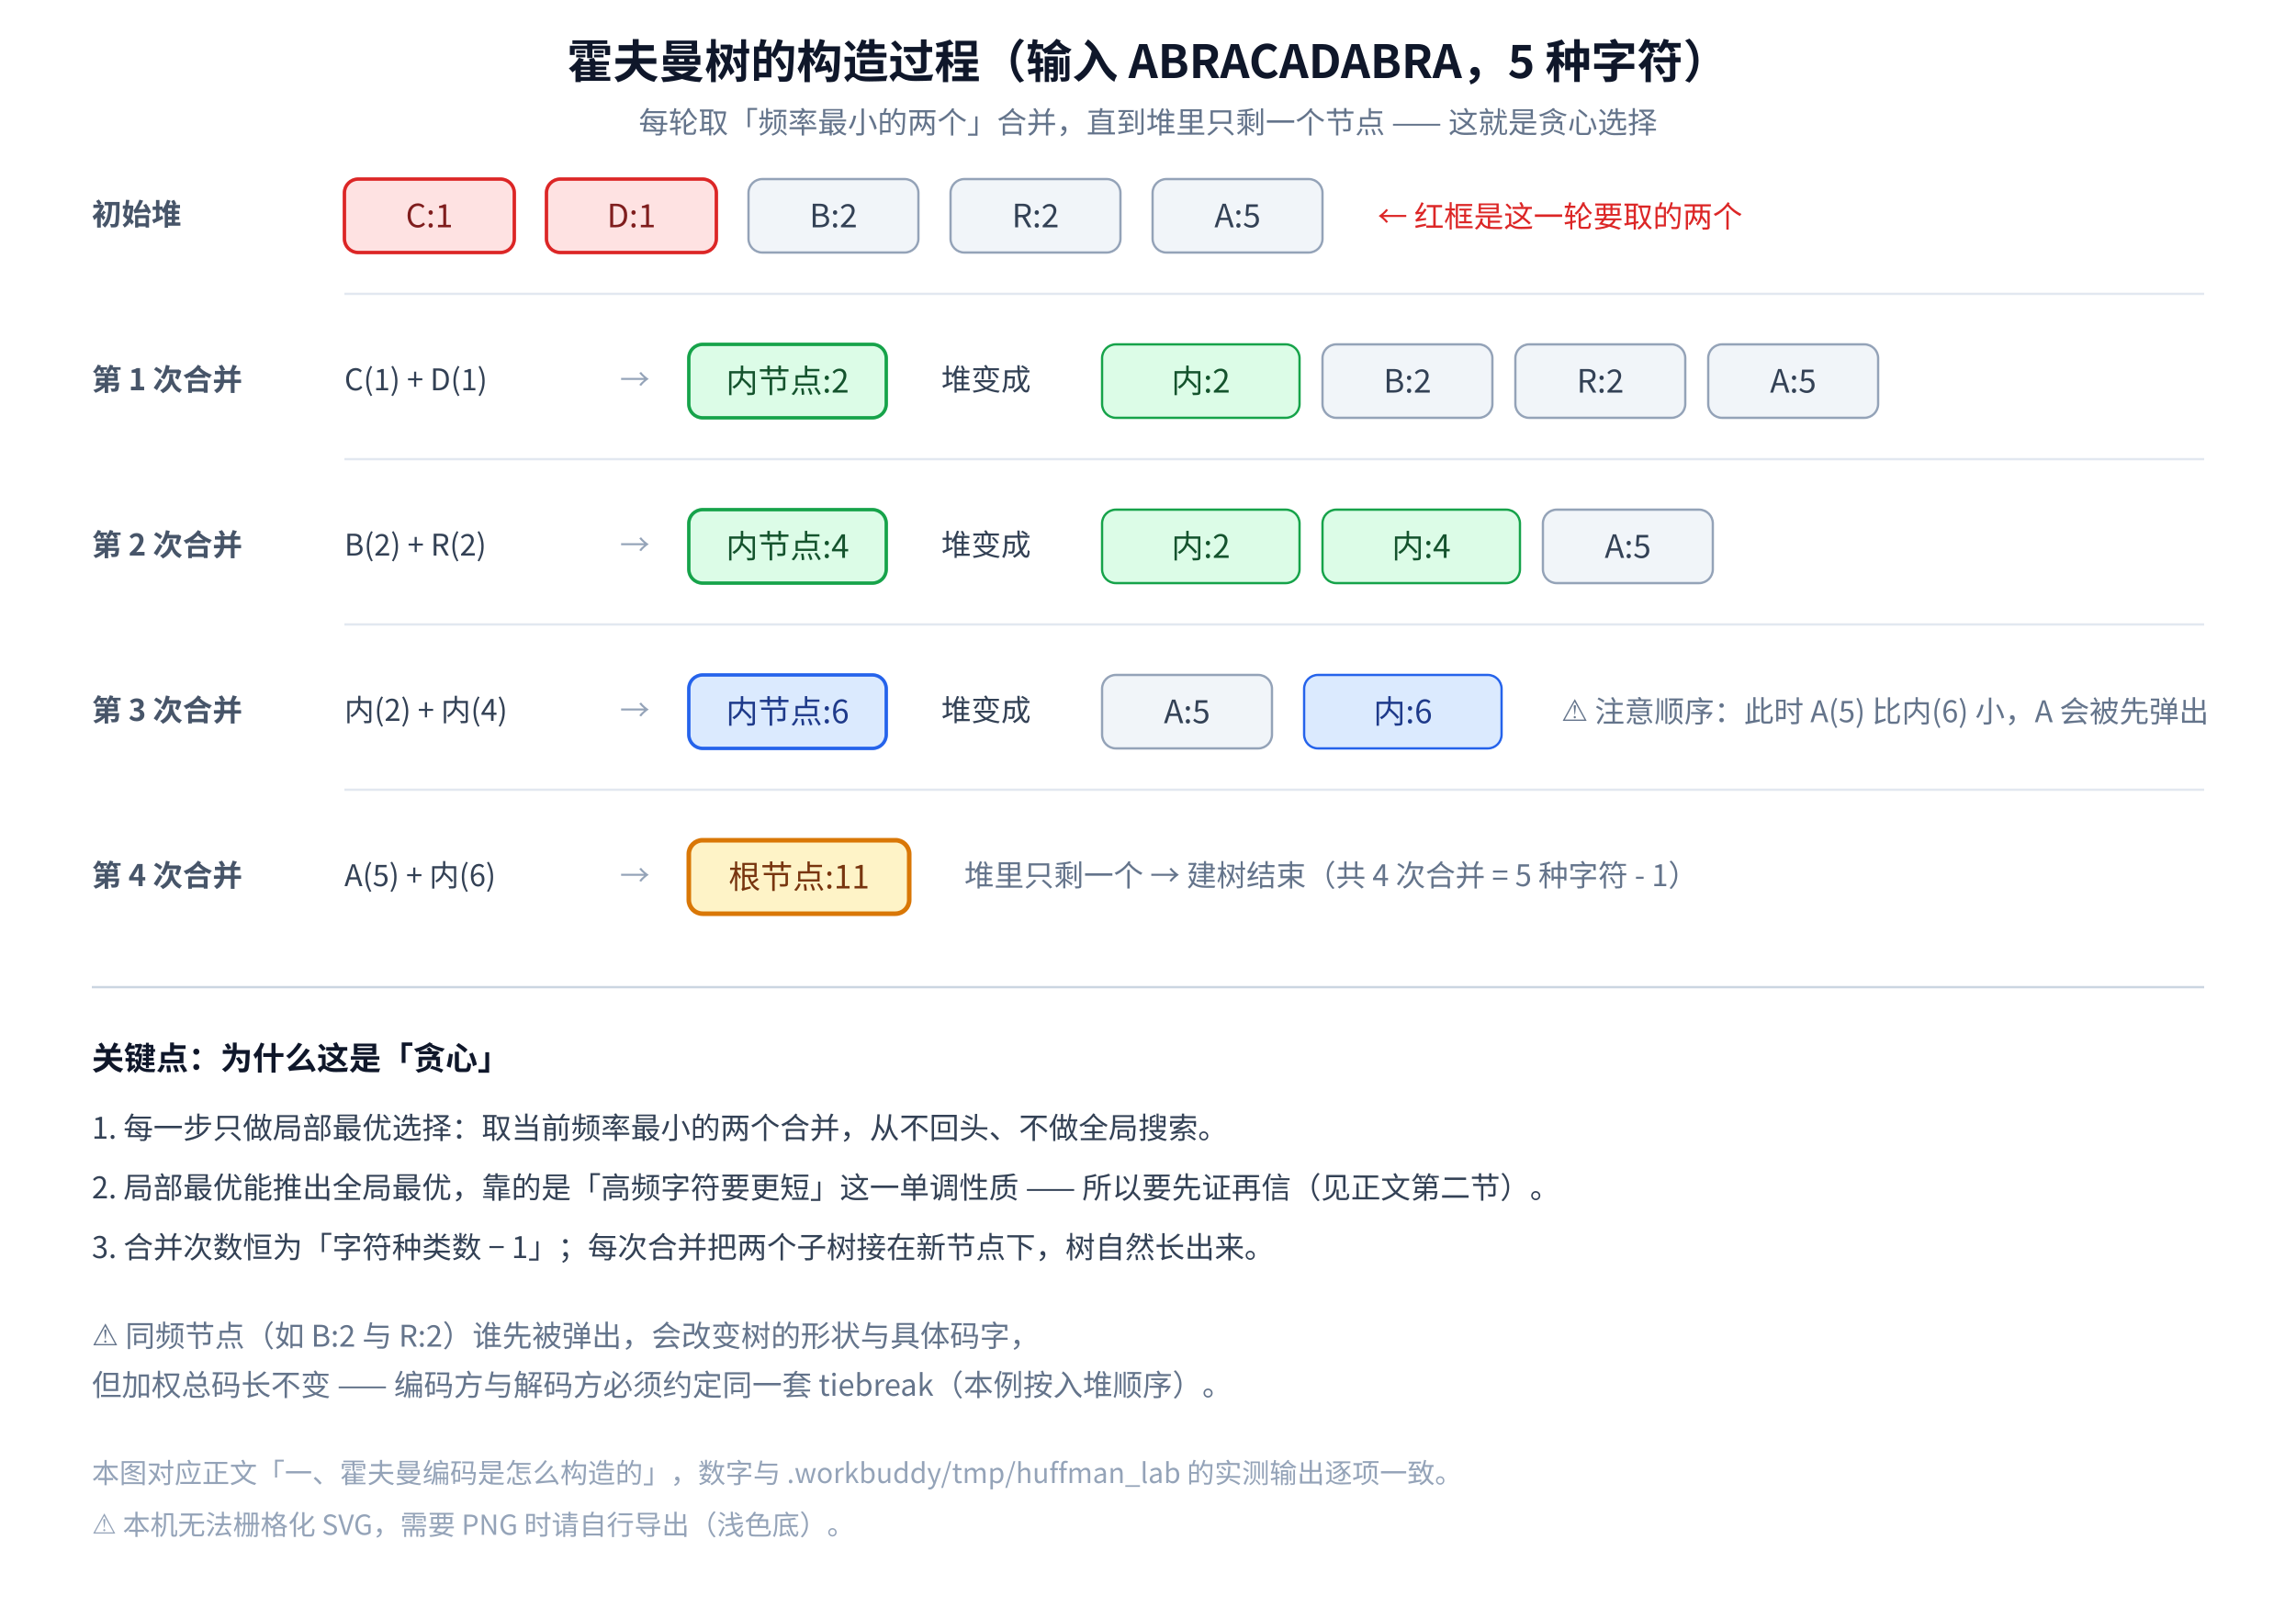
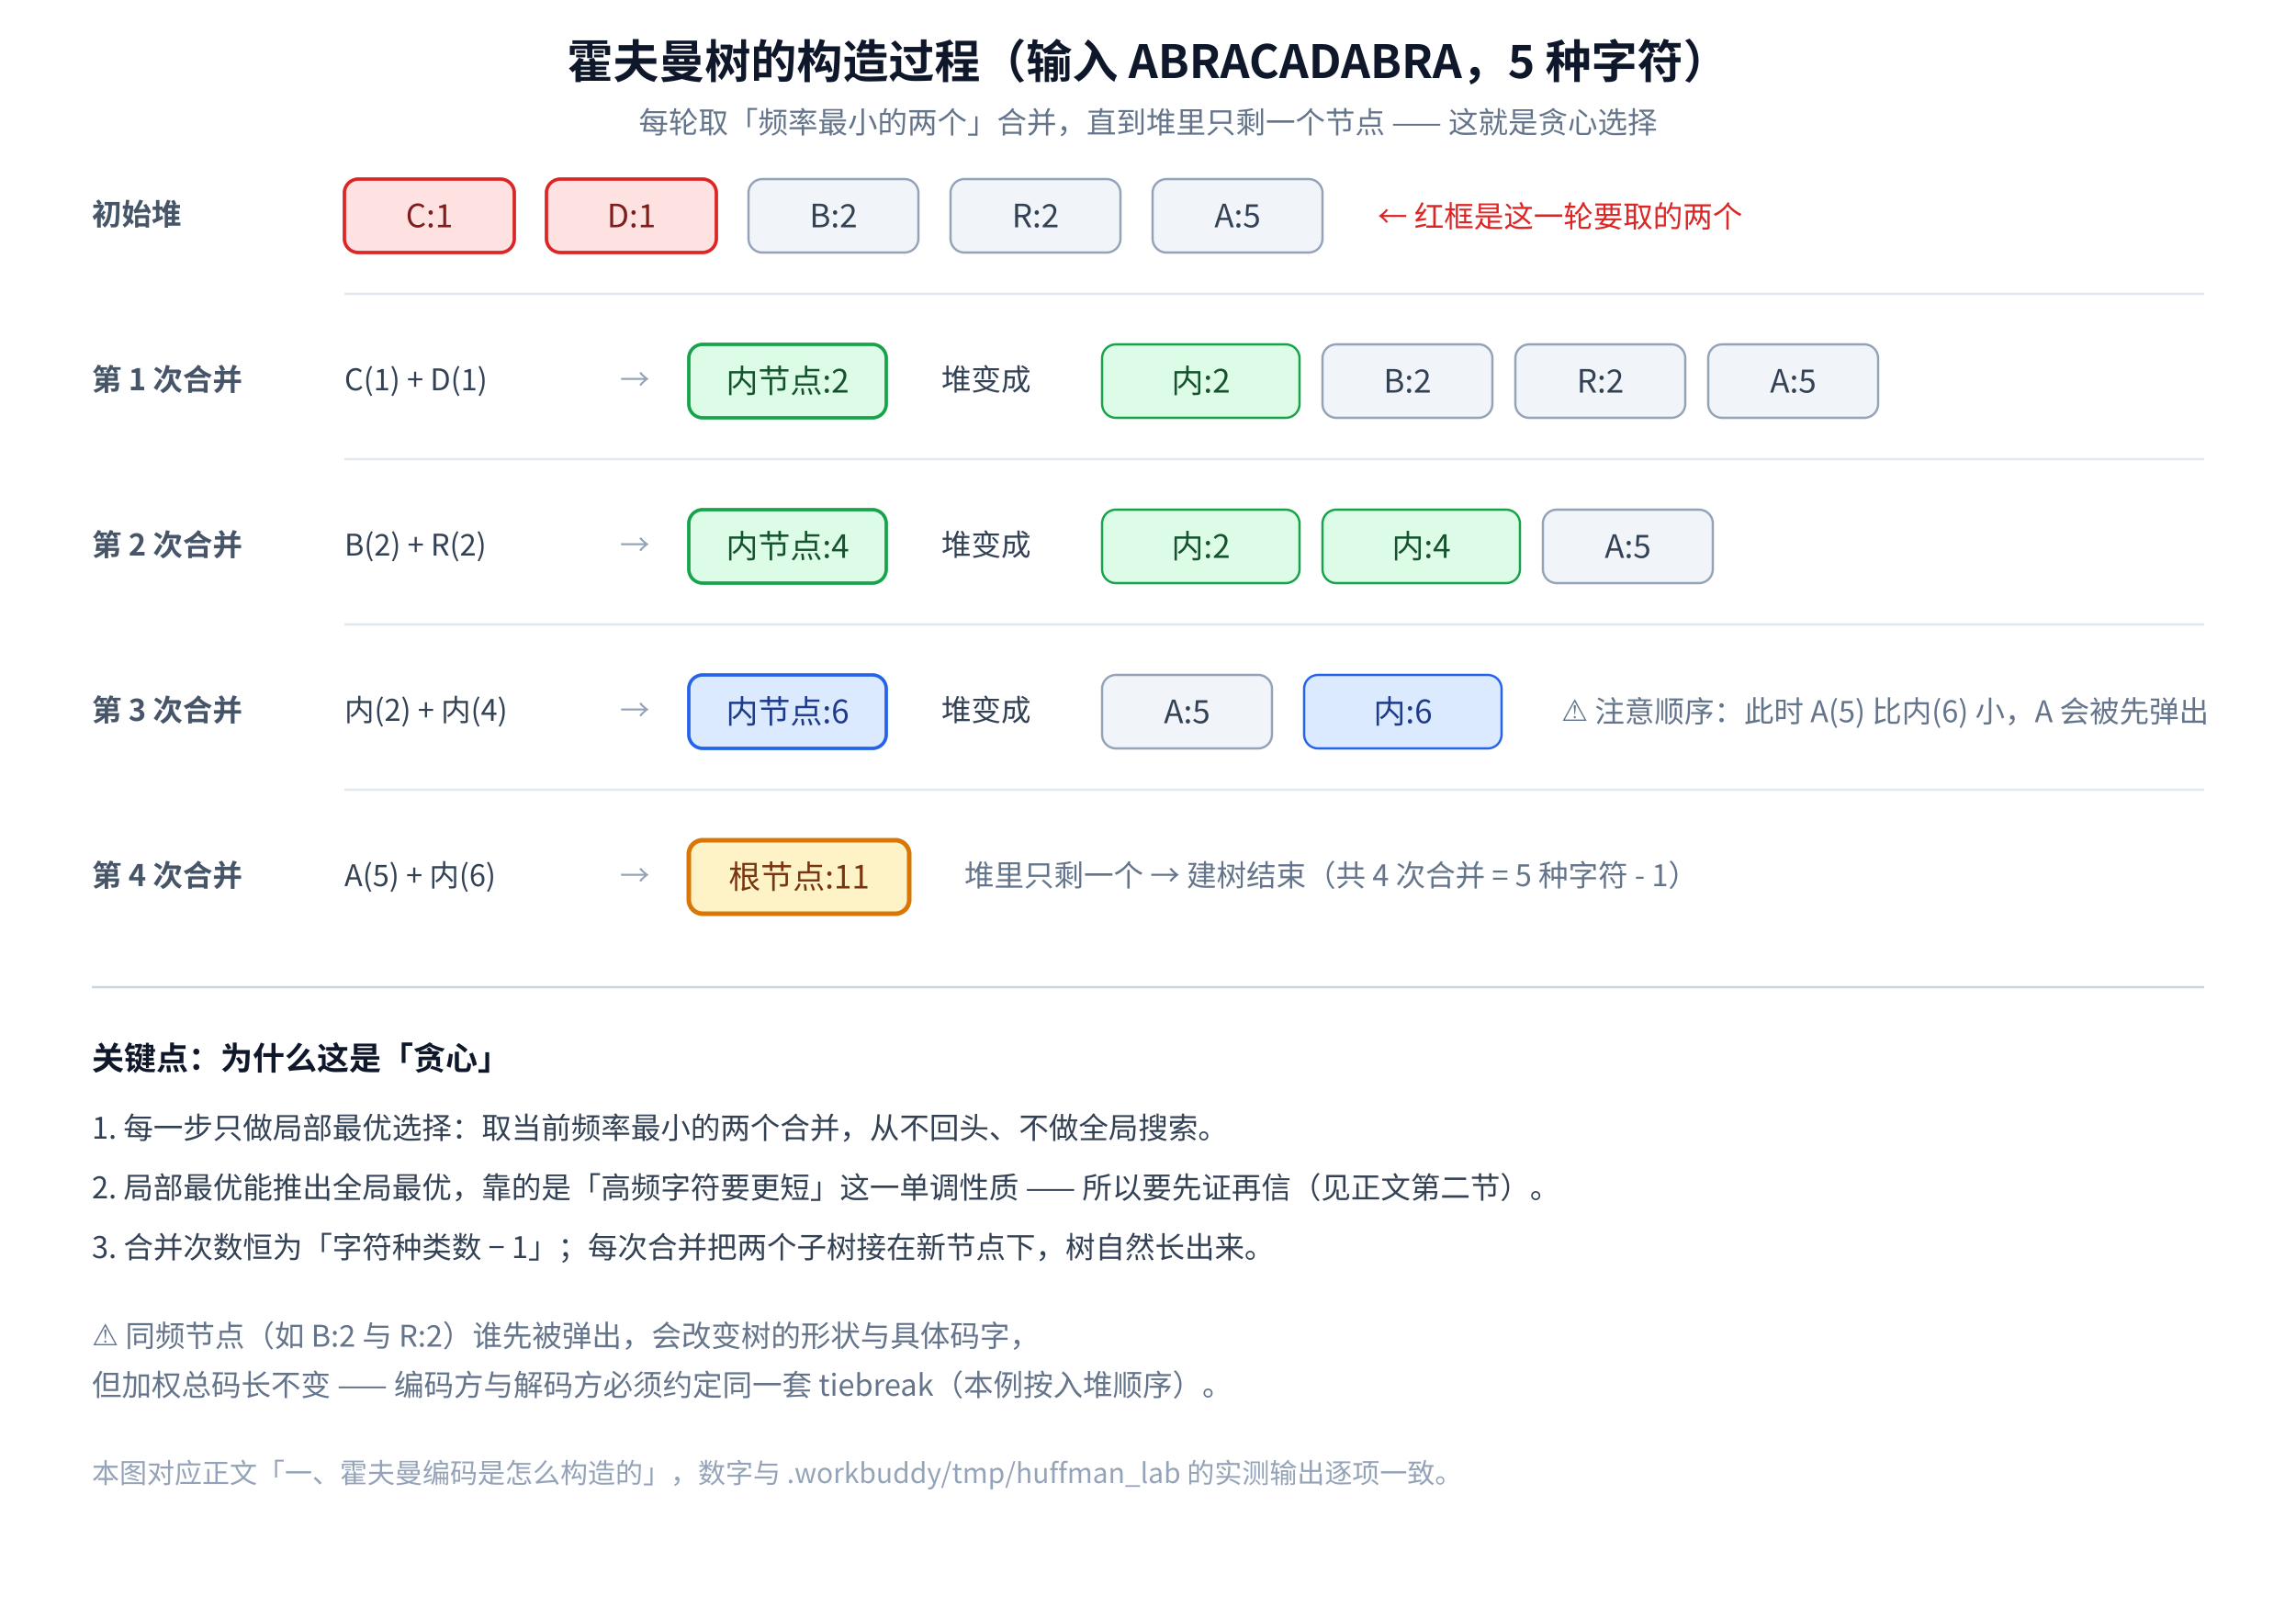
<svg xmlns="http://www.w3.org/2000/svg" viewBox="0 0 1000 700" width="1000" height="700" font-family="Microsoft YaHei, PingFang SC, Noto Sans CJK SC, sans-serif">
  <rect x="0" y="0" width="1000" height="700" fill="#ffffff" />
  <text x="500" y="34" text-anchor="middle" font-size="20" font-weight="bold" fill="#0f172a">霍夫曼树的构造过程（输入 ABRACADABRA，5 种字符）</text>
  <text x="500" y="58" text-anchor="middle" font-size="13" fill="#64748b">每轮取「频率最小的两个」合并，直到堆里只剩一个节点 —— 这就是贪心选择</text>
  <text x="40" y="98" font-size="13" font-weight="bold" fill="#475569">初始堆</text>
  <rect x="150" y="78" width="74" height="32" rx="6" fill="#fee2e2" stroke="#dc2626" stroke-width="1.5" />
  <text x="187" y="99" text-anchor="middle" font-size="14" fill="#7f1d1d">C:1</text>
  <rect x="238" y="78" width="74" height="32" rx="6" fill="#fee2e2" stroke="#dc2626" stroke-width="1.5" />
  <text x="275" y="99" text-anchor="middle" font-size="14" fill="#7f1d1d">D:1</text>
  <rect x="326" y="78" width="74" height="32" rx="6" fill="#f1f5f9" stroke="#94a3b8" stroke-width="1" />
  <text x="363" y="99" text-anchor="middle" font-size="14" fill="#334155">B:2</text>
  <rect x="414" y="78" width="74" height="32" rx="6" fill="#f1f5f9" stroke="#94a3b8" stroke-width="1" />
  <text x="451" y="99" text-anchor="middle" font-size="14" fill="#334155">R:2</text>
  <rect x="502" y="78" width="74" height="32" rx="6" fill="#f1f5f9" stroke="#94a3b8" stroke-width="1" />
  <text x="539" y="99" text-anchor="middle" font-size="14" fill="#334155">A:5</text>
  <text x="600" y="99" font-size="13" fill="#dc2626">← 红框是这一轮要取的两个</text>
  <line x1="150" y1="128" x2="960" y2="128" stroke="#e2e8f0" stroke-width="1" />
  <text x="40" y="170" font-size="13" font-weight="bold" fill="#475569">第 1 次合并</text>
  <text x="150" y="170" font-size="13" fill="#334155">C(1) + D(1)</text>
  <text x="270" y="170" font-size="13" fill="#94a3b8">→</text>
  <rect x="300" y="150" width="86" height="32" rx="6" fill="#dcfce7" stroke="#16a34a" stroke-width="1.5" />
  <text x="343" y="171" text-anchor="middle" font-size="14" fill="#14532d">内节点:2</text>
  <text x="410" y="170" font-size="13" fill="#334155">堆变成</text>
  <rect x="480" y="150" width="86" height="32" rx="6" fill="#dcfce7" stroke="#16a34a" stroke-width="1" />
  <text x="523" y="171" text-anchor="middle" font-size="14" fill="#14532d">内:2</text>
  <rect x="576" y="150" width="74" height="32" rx="6" fill="#f1f5f9" stroke="#94a3b8" stroke-width="1" />
  <text x="613" y="171" text-anchor="middle" font-size="14" fill="#334155">B:2</text>
  <rect x="660" y="150" width="74" height="32" rx="6" fill="#f1f5f9" stroke="#94a3b8" stroke-width="1" />
  <text x="697" y="171" text-anchor="middle" font-size="14" fill="#334155">R:2</text>
  <rect x="744" y="150" width="74" height="32" rx="6" fill="#f1f5f9" stroke="#94a3b8" stroke-width="1" />
  <text x="781" y="171" text-anchor="middle" font-size="14" fill="#334155">A:5</text>
  <line x1="150" y1="200" x2="960" y2="200" stroke="#e2e8f0" stroke-width="1" />
  <text x="40" y="242" font-size="13" font-weight="bold" fill="#475569">第 2 次合并</text>
  <text x="150" y="242" font-size="13" fill="#334155">B(2) + R(2)</text>
  <text x="270" y="242" font-size="13" fill="#94a3b8">→</text>
  <rect x="300" y="222" width="86" height="32" rx="6" fill="#dcfce7" stroke="#16a34a" stroke-width="1.5" />
  <text x="343" y="243" text-anchor="middle" font-size="14" fill="#14532d">内节点:4</text>
  <text x="410" y="242" font-size="13" fill="#334155">堆变成</text>
  <rect x="480" y="222" width="86" height="32" rx="6" fill="#dcfce7" stroke="#16a34a" stroke-width="1" />
  <text x="523" y="243" text-anchor="middle" font-size="14" fill="#14532d">内:2</text>
  <rect x="576" y="222" width="86" height="32" rx="6" fill="#dcfce7" stroke="#16a34a" stroke-width="1" />
  <text x="619" y="243" text-anchor="middle" font-size="14" fill="#14532d">内:4</text>
  <rect x="672" y="222" width="74" height="32" rx="6" fill="#f1f5f9" stroke="#94a3b8" stroke-width="1" />
  <text x="709" y="243" text-anchor="middle" font-size="14" fill="#334155">A:5</text>
  <line x1="150" y1="272" x2="960" y2="272" stroke="#e2e8f0" stroke-width="1" />
  <text x="40" y="314" font-size="13" font-weight="bold" fill="#475569">第 3 次合并</text>
  <text x="150" y="314" font-size="13" fill="#334155">内(2) + 内(4)</text>
  <text x="270" y="314" font-size="13" fill="#94a3b8">→</text>
  <rect x="300" y="294" width="86" height="32" rx="6" fill="#dbeafe" stroke="#2563eb" stroke-width="1.5" />
  <text x="343" y="315" text-anchor="middle" font-size="14" fill="#1e3a8a">内节点:6</text>
  <text x="410" y="314" font-size="13" fill="#334155">堆变成</text>
  <rect x="480" y="294" width="74" height="32" rx="6" fill="#f1f5f9" stroke="#94a3b8" stroke-width="1" />
  <text x="517" y="315" text-anchor="middle" font-size="14" fill="#334155">A:5</text>
  <rect x="568" y="294" width="86" height="32" rx="6" fill="#dbeafe" stroke="#2563eb" stroke-width="1" />
  <text x="611" y="315" text-anchor="middle" font-size="14" fill="#1e3a8a">内:6</text>
  <text x="680" y="314" font-size="13" fill="#64748b">⚠️ 注意顺序：此时 A(5) 比内(6) 小，A 会被先弹出</text>
  <line x1="150" y1="344" x2="960" y2="344" stroke="#e2e8f0" stroke-width="1" />
  <text x="40" y="386" font-size="13" font-weight="bold" fill="#475569">第 4 次合并</text>
  <text x="150" y="386" font-size="13" fill="#334155">A(5) + 内(6)</text>
  <text x="270" y="386" font-size="13" fill="#94a3b8">→</text>
  <rect x="300" y="366" width="96" height="32" rx="6" fill="#fef3c7" stroke="#d97706" stroke-width="2" />
  <text x="348" y="387" text-anchor="middle" font-size="14" fill="#78350f">根节点:11</text>
  <text x="420" y="386" font-size="13" fill="#64748b">堆里只剩一个 → 建树结束（共 4 次合并 = 5 种字符 - 1）</text>
  <line x1="40" y1="430" x2="960" y2="430" stroke="#cbd5e1" stroke-width="1" />
  <text x="40" y="466" font-size="14" font-weight="bold" fill="#0f172a">关键点：为什么这是「贪心」</text>
  <text x="40" y="496" font-size="13" fill="#334155">1. 每一步只做局部最优选择：取当前频率最小的两个合并，从不回头、不做全局搜索。</text>
  <text x="40" y="522" font-size="13" fill="#334155">2. 局部最优能推出全局最优，靠的是「高频字符要更短」这一单调性质 —— 所以要先证再信（见正文第二节）。</text>
  <text x="40" y="548" font-size="13" fill="#334155">3. 合并次数恒为「字符种类数 − 1」；每次合并把两个子树接在新节点下，树自然长出来。</text>
  <text x="40" y="586" font-size="13" fill="#64748b">⚠️ 同频节点（如 B:2 与 R:2）谁先被弹出，会改变树的形状与具体码字，</text>
  <text x="40" y="608" font-size="13" fill="#64748b">   但加权总码长不变 —— 编码方与解码方必须约定同一套 tiebreak（本例按入堆顺序）。</text>
  <text x="40" y="646" font-size="12" fill="#94a3b8">本图对应正文「一、霍夫曼编码是怎么构造的」，数字与 .workbuddy/tmp/huffman_lab 的实测输出逐项一致。</text>
-   <text x="40" y="668" font-size="12" fill="#94a3b8">⚠️ 本机无法栅格化 SVG，需要 PNG 时请自行导出（浅色底）。</text>
</svg>
